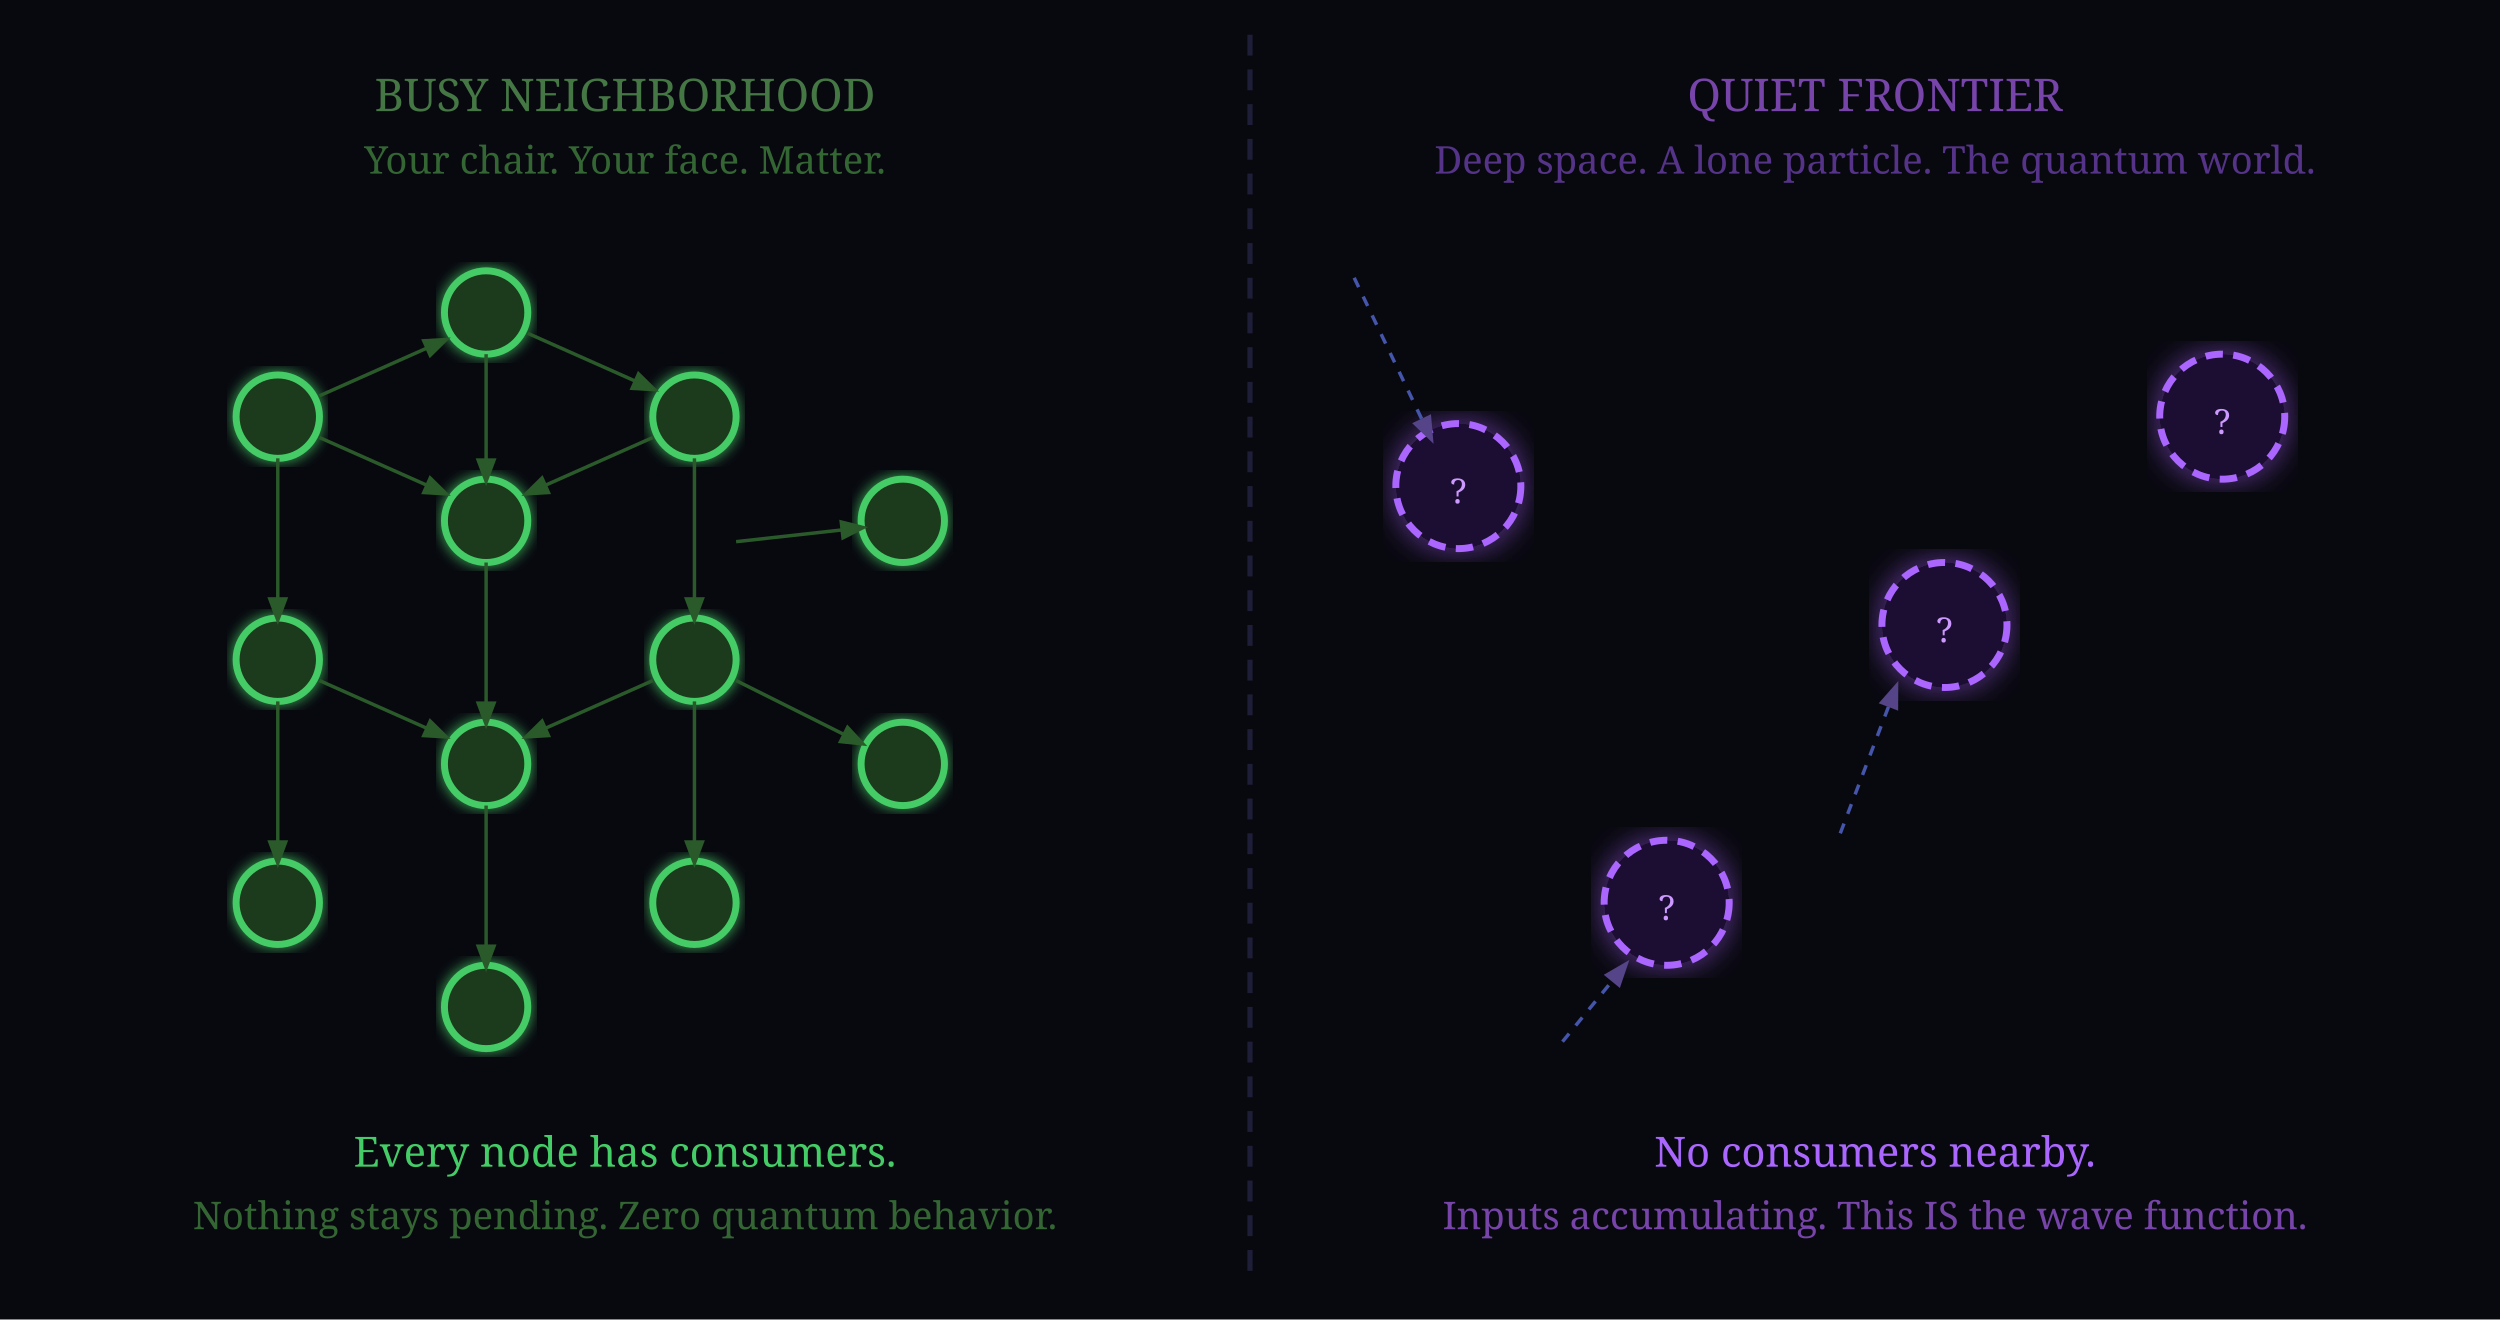
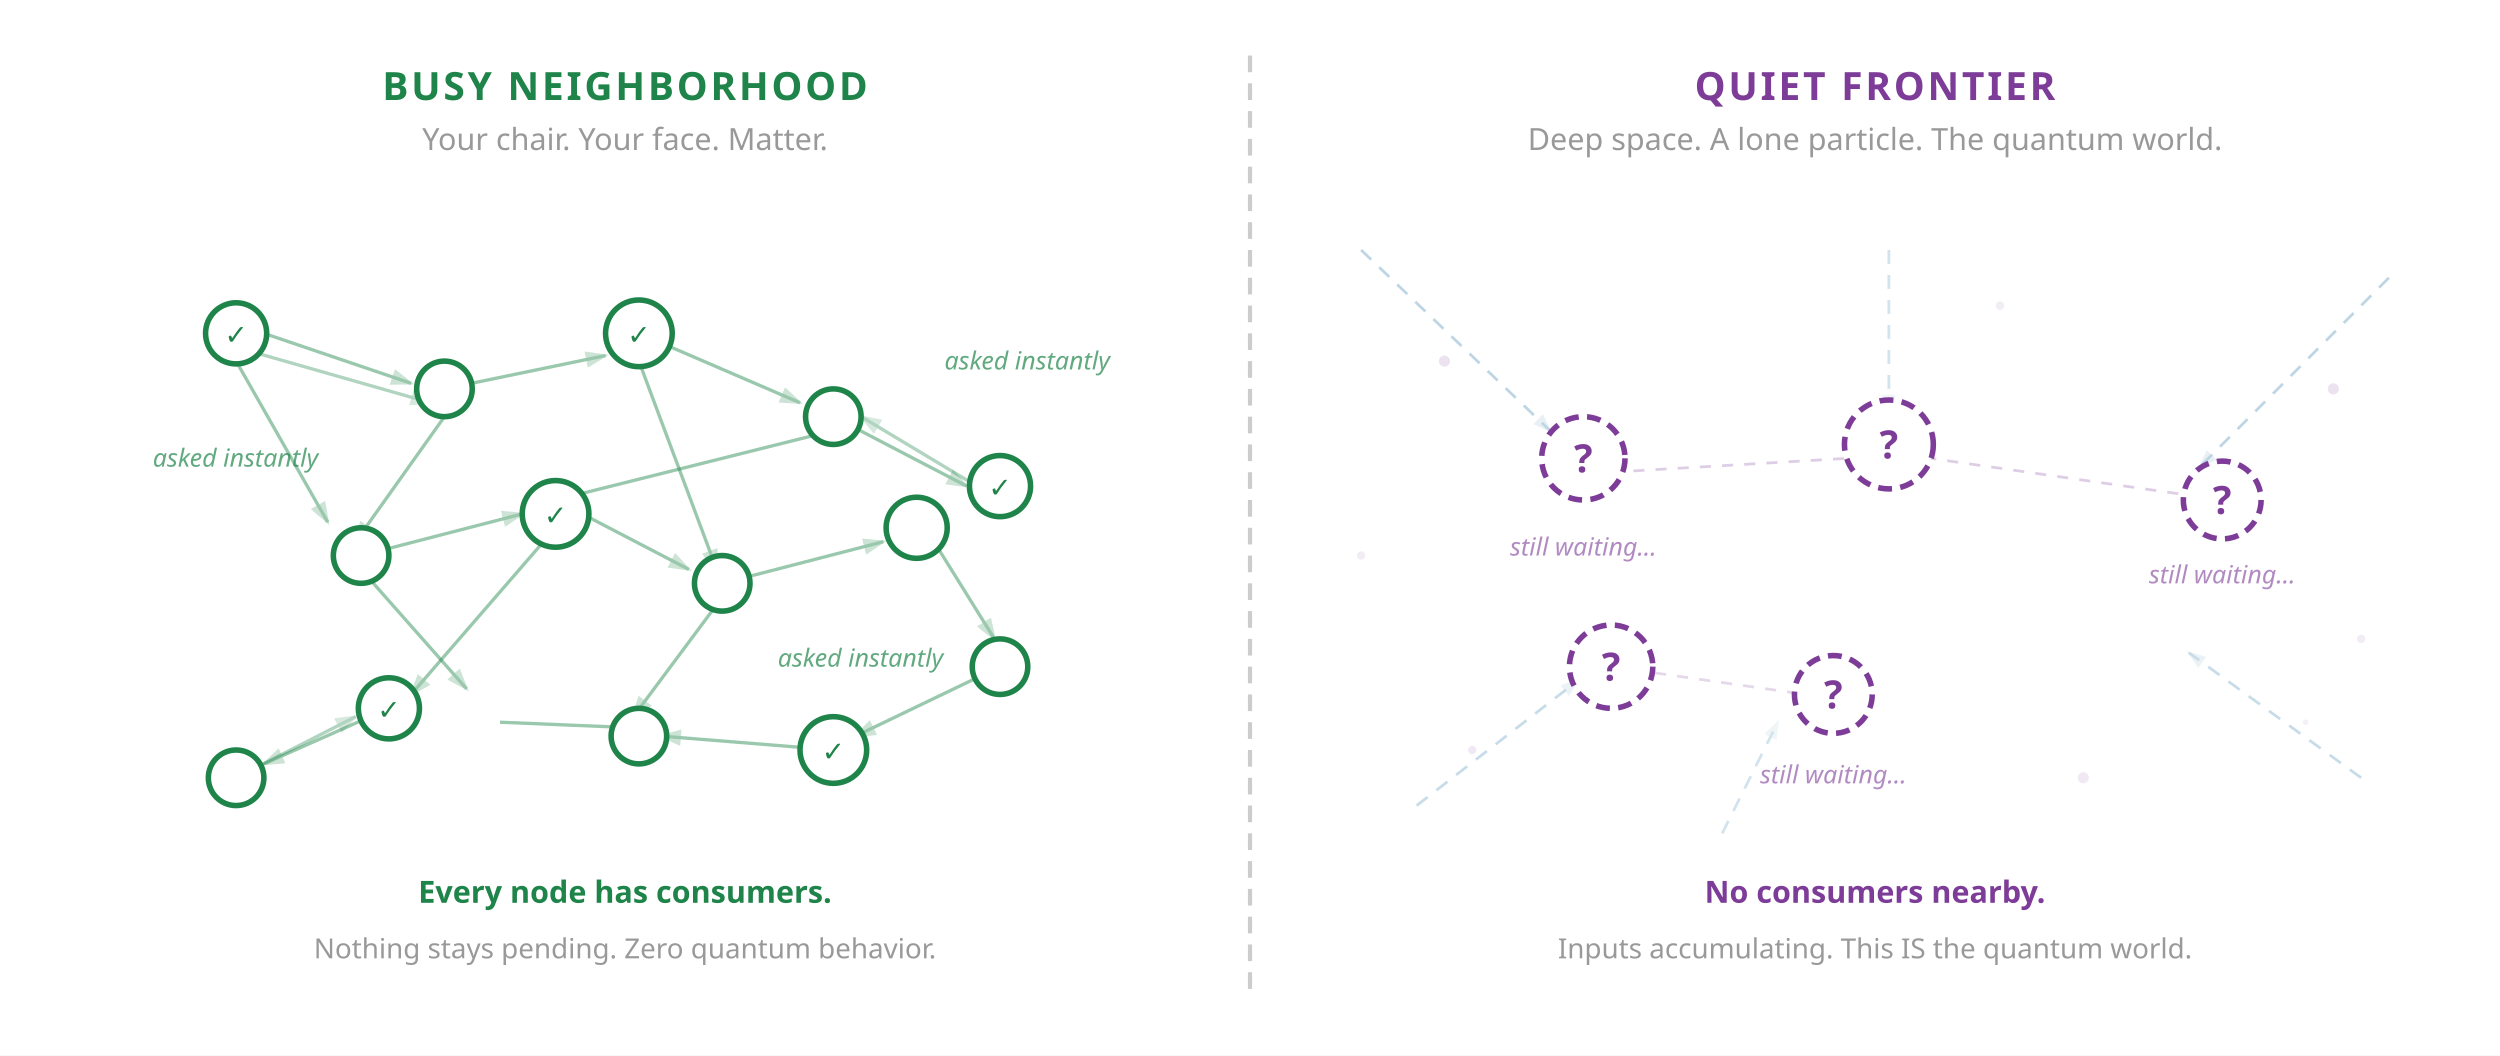
- <svg xmlns="http://www.w3.org/2000/svg" viewBox="0 0 720 380">
+ <svg xmlns="http://www.w3.org/2000/svg" viewBox="0 0 900 380" width="900" height="380" font-family="'DM Sans', sans-serif">
+   <rect width="900" height="380" fill="#ffffff" />
  <defs>
-     <marker id="ab" markerWidth="8" markerHeight="8" refX="6" refY="3" orient="auto">
-       <path d="M0,0 L0,6 L8,3 z" fill="#2a5a2a" />
+     <marker id="arrowGreen" markerWidth="7" markerHeight="5" refX="6" refY="2.5" orient="auto">
+       <polygon points="0 0, 7 2.5, 0 5" fill="#1e8449" opacity="0.5" />
    </marker>
-     <marker id="ap2" markerWidth="8" markerHeight="8" refX="6" refY="3" orient="auto">
-       <path d="M0,0 L0,6 L8,3 z" fill="#554488" />
+     <marker id="arrowBlue" markerWidth="7" markerHeight="5" refX="6" refY="2.5" orient="auto">
+       <polygon points="0 0, 7 2.5, 0 5" fill="#2471a3" opacity="0.35" />
    </marker>
-     <filter id="gg">
-       <feGaussianBlur stdDeviation="2" result="b" />
-       <feMerge>
-         <feMergeNode in="b" />
-         <feMergeNode in="SourceGraphic" />
-       </feMerge>
-     </filter>
-     <filter id="gp">
-       <feGaussianBlur stdDeviation="4" result="b" />
-       <feMerge>
-         <feMergeNode in="b" />
-         <feMergeNode in="SourceGraphic" />
-       </feMerge>
-     </filter>
  </defs>
-   <rect width="720" height="380" fill="#08080f" />
-   <line x1="360" y1="10" x2="360" y2="370" stroke="#1e1e38" stroke-width="1.5" stroke-dasharray="6,4" />
-   <text x="180" y="32" fill="#447744" font-size="13" text-anchor="middle" font-family="Georgia">BUSY NEIGHBORHOOD</text>
-   <text x="180" y="50" fill="#336633" font-size="11" text-anchor="middle" font-family="Georgia">Your chair. Your face. Matter.</text>
-   <circle cx="80" cy="120" r="12" fill="#1a3a1a" stroke="#44cc66" stroke-width="2" filter="url(#gg)" />
-   <circle cx="140" cy="90" r="12" fill="#1a3a1a" stroke="#44cc66" stroke-width="2" filter="url(#gg)" />
-   <circle cx="200" cy="120" r="12" fill="#1a3a1a" stroke="#44cc66" stroke-width="2" filter="url(#gg)" />
-   <circle cx="140" cy="150" r="12" fill="#1a3a1a" stroke="#44cc66" stroke-width="2" filter="url(#gg)" />
-   <circle cx="80" cy="190" r="12" fill="#1a3a1a" stroke="#44cc66" stroke-width="2" filter="url(#gg)" />
-   <circle cx="200" cy="190" r="12" fill="#1a3a1a" stroke="#44cc66" stroke-width="2" filter="url(#gg)" />
-   <circle cx="140" cy="220" r="12" fill="#1a3a1a" stroke="#44cc66" stroke-width="2" filter="url(#gg)" />
-   <circle cx="80" cy="260" r="12" fill="#1a3a1a" stroke="#44cc66" stroke-width="2" filter="url(#gg)" />
-   <circle cx="200" cy="260" r="12" fill="#1a3a1a" stroke="#44cc66" stroke-width="2" filter="url(#gg)" />
-   <circle cx="260" cy="150" r="12" fill="#1a3a1a" stroke="#44cc66" stroke-width="2" filter="url(#gg)" />
-   <circle cx="260" cy="220" r="12" fill="#1a3a1a" stroke="#44cc66" stroke-width="2" filter="url(#gg)" />
-   <circle cx="140" cy="290" r="12" fill="#1a3a1a" stroke="#44cc66" stroke-width="2" filter="url(#gg)" />
-   <line x1="92" y1="114" x2="128" y2="98" stroke="#2a5a2a" stroke-width="1" marker-end="url(#ab)" />
-   <line x1="152" y1="96" x2="188" y2="112" stroke="#2a5a2a" stroke-width="1" marker-end="url(#ab)" />
-   <line x1="140" y1="102" x2="140" y2="138" stroke="#2a5a2a" stroke-width="1" marker-end="url(#ab)" />
-   <line x1="92" y1="126" x2="128" y2="142" stroke="#2a5a2a" stroke-width="1" marker-end="url(#ab)" />
-   <line x1="188" y1="126" x2="152" y2="142" stroke="#2a5a2a" stroke-width="1" marker-end="url(#ab)" />
-   <line x1="80" y1="132" x2="80" y2="178" stroke="#2a5a2a" stroke-width="1" marker-end="url(#ab)" />
-   <line x1="200" y1="132" x2="200" y2="178" stroke="#2a5a2a" stroke-width="1" marker-end="url(#ab)" />
-   <line x1="140" y1="162" x2="140" y2="208" stroke="#2a5a2a" stroke-width="1" marker-end="url(#ab)" />
-   <line x1="92" y1="196" x2="128" y2="212" stroke="#2a5a2a" stroke-width="1" marker-end="url(#ab)" />
-   <line x1="188" y1="196" x2="152" y2="212" stroke="#2a5a2a" stroke-width="1" marker-end="url(#ab)" />
-   <line x1="212" y1="156" x2="248" y2="152" stroke="#2a5a2a" stroke-width="1" marker-end="url(#ab)" />
-   <line x1="212" y1="196" x2="248" y2="214" stroke="#2a5a2a" stroke-width="1" marker-end="url(#ab)" />
-   <line x1="80" y1="202" x2="80" y2="248" stroke="#2a5a2a" stroke-width="1" marker-end="url(#ab)" />
-   <line x1="200" y1="202" x2="200" y2="248" stroke="#2a5a2a" stroke-width="1" marker-end="url(#ab)" />
-   <line x1="140" y1="232" x2="140" y2="278" stroke="#2a5a2a" stroke-width="1" marker-end="url(#ab)" />
-   <text x="180" y="336" fill="#44cc66" font-size="12" text-anchor="middle" font-family="Georgia">Every node has consumers.</text>
-   <text x="180" y="354" fill="#336633" font-size="11" text-anchor="middle" font-family="Georgia">Nothing stays pending. Zero quantum behavior.</text>
-   <text x="540" y="32" fill="#7744aa" font-size="13" text-anchor="middle" font-family="Georgia">QUIET FRONTIER</text>
-   <text x="540" y="50" fill="#553388" font-size="11" text-anchor="middle" font-family="Georgia">Deep space. A lone particle. The quantum world.</text>
-   <circle cx="420" cy="140" r="18" fill="#1a0a30" stroke="#aa66ff" stroke-width="2" stroke-dasharray="5,3" filter="url(#gp)" />
-   <text x="420" y="145" fill="#cc99ff" font-size="10" text-anchor="middle" font-family="Georgia">?</text>
-   <circle cx="560" cy="180" r="18" fill="#1a0a30" stroke="#aa66ff" stroke-width="2" stroke-dasharray="5,3" filter="url(#gp)" />
-   <text x="560" y="185" fill="#cc99ff" font-size="10" text-anchor="middle" font-family="Georgia">?</text>
-   <circle cx="480" cy="260" r="18" fill="#1a0a30" stroke="#aa66ff" stroke-width="2" stroke-dasharray="5,3" filter="url(#gp)" />
-   <text x="480" y="265" fill="#cc99ff" font-size="10" text-anchor="middle" font-family="Georgia">?</text>
-   <circle cx="640" cy="120" r="18" fill="#1a0a30" stroke="#aa66ff" stroke-width="2" stroke-dasharray="5,3" filter="url(#gp)" />
-   <text x="640" y="125" fill="#cc99ff" font-size="10" text-anchor="middle" font-family="Georgia">?</text>
-   <line x1="390" y1="80" x2="412" y2="126" stroke="#4455aa" stroke-width="1" stroke-dasharray="3,3" marker-end="url(#ap2)" />
-   <line x1="530" y1="240" x2="546" y2="198" stroke="#4455aa" stroke-width="1" stroke-dasharray="3,3" marker-end="url(#ap2)" />
-   <line x1="450" y1="300" x2="468" y2="278" stroke="#4455aa" stroke-width="1" stroke-dasharray="3,3" marker-end="url(#ap2)" />
-   <text x="540" y="336" fill="#aa66ff" font-size="12" text-anchor="middle" font-family="Georgia">No consumers nearby.</text>
-   <text x="540" y="354" fill="#7744aa" font-size="11" text-anchor="middle" font-family="Georgia">Inputs accumulating. This IS the wave function.</text>
+   <line x1="450" y1="20" x2="450" y2="360" stroke="#cccccc" stroke-width="1.5" stroke-dasharray="6,4" />
+   <text x="225" y="36" text-anchor="middle" fill="#1e8449" font-size="14" font-weight="700" letter-spacing="1">BUSY NEIGHBORHOOD</text>
+   <text x="225" y="54" text-anchor="middle" fill="#999999" font-size="11">Your chair. Your face. Matter.</text>
+   <line x1="95" y1="120" x2="148" y2="138" stroke="#1e8449" stroke-width="1.2" opacity="0.45" marker-end="url(#arrowGreen)" />
+   <line x1="160" y1="140" x2="218" y2="128" stroke="#1e8449" stroke-width="1.2" opacity="0.45" marker-end="url(#arrowGreen)" />
+   <line x1="230" y1="120" x2="288" y2="145" stroke="#1e8449" stroke-width="1.2" opacity="0.45" marker-end="url(#arrowGreen)" />
+   <line x1="300" y1="150" x2="348" y2="175" stroke="#1e8449" stroke-width="1.2" opacity="0.45" marker-end="url(#arrowGreen)" />
+   <line x1="85" y1="130" x2="118" y2="188" stroke="#1e8449" stroke-width="1.2" opacity="0.45" marker-end="url(#arrowGreen)" />
+   <line x1="130" y1="200" x2="188" y2="185" stroke="#1e8449" stroke-width="1.2" opacity="0.45" marker-end="url(#arrowGreen)" />
+   <line x1="200" y1="180" x2="248" y2="205" stroke="#1e8449" stroke-width="1.2" opacity="0.45" marker-end="url(#arrowGreen)" />
+   <line x1="260" y1="210" x2="318" y2="195" stroke="#1e8449" stroke-width="1.2" opacity="0.45" marker-end="url(#arrowGreen)" />
+   <line x1="330" y1="185" x2="358" y2="230" stroke="#1e8449" stroke-width="1.2" opacity="0.45" marker-end="url(#arrowGreen)" />
+   <line x1="160" y1="150" x2="128" y2="195" stroke="#1e8449" stroke-width="1.2" opacity="0.45" marker-end="url(#arrowGreen)" />
+   <line x1="230" y1="130" x2="258" y2="205" stroke="#1e8449" stroke-width="1.2" opacity="0.45" marker-end="url(#arrowGreen)" />
+   <line x1="300" y1="155" x2="200" y2="180" stroke="#1e8449" stroke-width="1.2" opacity="0.45" marker-end="url(#arrowGreen)" />
+   <line x1="130" y1="205" x2="168" y2="248" stroke="#1e8449" stroke-width="1.2" opacity="0.45" marker-end="url(#arrowGreen)" />
+   <line x1="200" y1="190" x2="148" y2="250" stroke="#1e8449" stroke-width="1.2" opacity="0.45" marker-end="url(#arrowGreen)" />
+   <line x1="260" y1="215" x2="228" y2="258" stroke="#1e8449" stroke-width="1.2" opacity="0.45" marker-end="url(#arrowGreen)" />
+   <line x1="360" y1="240" x2="308" y2="265" stroke="#1e8449" stroke-width="1.2" opacity="0.45" marker-end="url(#arrowGreen)" />
+   <line x1="300" y1="270" x2="238" y2="265" stroke="#1e8449" stroke-width="1.2" opacity="0.45" marker-end="url(#arrowGreen)" />
+   <line x1="180" y1="260" x2="228" y2="262" stroke="#1e8449" stroke-width="1.2" opacity="0.45" marker-end="url(#arrowGreen)" />
+   <line x1="140" y1="255" x2="95" y2="275" stroke="#1e8449" stroke-width="1.2" opacity="0.45" marker-end="url(#arrowGreen)" />
+   <line x1="85" y1="280" x2="128" y2="258" stroke="#1e8449" stroke-width="1.2" opacity="0.35" marker-end="url(#arrowGreen)" />
+   <line x1="360" y1="180" x2="310" y2="150" stroke="#1e8449" stroke-width="1.2" opacity="0.35" marker-end="url(#arrowGreen)" />
+   <line x1="85" y1="125" x2="155" y2="145" stroke="#1e8449" stroke-width="1.2" opacity="0.35" marker-end="url(#arrowGreen)" />
+   <circle cx="85" cy="120" r="11" fill="#ffffff" stroke="#1e8449" stroke-width="2" />
+   <circle cx="160" cy="140" r="10" fill="#ffffff" stroke="#1e8449" stroke-width="2" />
+   <circle cx="230" cy="120" r="12" fill="#ffffff" stroke="#1e8449" stroke-width="2" />
+   <circle cx="300" cy="150" r="10" fill="#ffffff" stroke="#1e8449" stroke-width="2" />
+   <circle cx="360" cy="175" r="11" fill="#ffffff" stroke="#1e8449" stroke-width="2" />
+   <circle cx="130" cy="200" r="10" fill="#ffffff" stroke="#1e8449" stroke-width="2" />
+   <circle cx="200" cy="185" r="12" fill="#ffffff" stroke="#1e8449" stroke-width="2" />
+   <circle cx="260" cy="210" r="10" fill="#ffffff" stroke="#1e8449" stroke-width="2" />
+   <circle cx="330" cy="190" r="11" fill="#ffffff" stroke="#1e8449" stroke-width="2" />
+   <circle cx="85" cy="280" r="10" fill="#ffffff" stroke="#1e8449" stroke-width="2" />
+   <circle cx="140" cy="255" r="11" fill="#ffffff" stroke="#1e8449" stroke-width="2" />
+   <circle cx="230" cy="265" r="10" fill="#ffffff" stroke="#1e8449" stroke-width="2" />
+   <circle cx="300" cy="270" r="12" fill="#ffffff" stroke="#1e8449" stroke-width="2" />
+   <circle cx="360" cy="240" r="10" fill="#ffffff" stroke="#1e8449" stroke-width="2" />
+   <text x="85" y="124" text-anchor="middle" fill="#1e8449" font-size="10" font-weight="700">✓</text>
+   <text x="230" y="124" text-anchor="middle" fill="#1e8449" font-size="10" font-weight="700">✓</text>
+   <text x="200" y="189" text-anchor="middle" fill="#1e8449" font-size="10" font-weight="700">✓</text>
+   <text x="300" y="274" text-anchor="middle" fill="#1e8449" font-size="10" font-weight="700">✓</text>
+   <text x="140" y="259" text-anchor="middle" fill="#1e8449" font-size="10" font-weight="700">✓</text>
+   <text x="360" y="179" text-anchor="middle" fill="#1e8449" font-size="10" font-weight="700">✓</text>
+   <text x="340" y="133" fill="#1e8449" font-size="9" opacity="0.7" font-style="italic">asked instantly</text>
+   <text x="55" y="168" fill="#1e8449" font-size="9" opacity="0.7" font-style="italic">asked instantly</text>
+   <text x="280" y="240" fill="#1e8449" font-size="9" opacity="0.7" font-style="italic">asked instantly</text>
+   <text x="225" y="325" text-anchor="middle" fill="#1e8449" font-size="11" font-weight="600">Every node has consumers.</text>
+   <text x="225" y="345" text-anchor="middle" fill="#999999" font-size="10">Nothing stays pending. Zero quantum behavior.</text>
+   <text x="675" y="36" text-anchor="middle" fill="#7d3c98" font-size="14" font-weight="700" letter-spacing="1">QUIET FRONTIER</text>
+   <text x="675" y="54" text-anchor="middle" fill="#999999" font-size="11">Deep space. A lone particle. The quantum world.</text>
+   <line x1="490" y1="90" x2="558" y2="155" stroke="#2471a3" stroke-width="1" opacity="0.3" stroke-dasharray="5,4" marker-end="url(#arrowBlue)" />
+   <line x1="860" y1="100" x2="792" y2="168" stroke="#2471a3" stroke-width="1" opacity="0.3" stroke-dasharray="5,4" marker-end="url(#arrowBlue)" />
+   <line x1="510" y1="290" x2="568" y2="245" stroke="#2471a3" stroke-width="1" opacity="0.25" stroke-dasharray="5,4" marker-end="url(#arrowBlue)" />
+   <line x1="850" y1="280" x2="788" y2="235" stroke="#2471a3" stroke-width="1" opacity="0.25" stroke-dasharray="5,4" marker-end="url(#arrowBlue)" />
+   <line x1="680" y1="90" x2="680" y2="148" stroke="#2471a3" stroke-width="1" opacity="0.2" stroke-dasharray="5,4" marker-end="url(#arrowBlue)" />
+   <line x1="620" y1="300" x2="640" y2="260" stroke="#2471a3" stroke-width="1" opacity="0.2" stroke-dasharray="5,4" marker-end="url(#arrowBlue)" />
+   <line x1="580" y1="170" x2="665" y2="165" stroke="#7d3c98" stroke-width="1" opacity="0.25" stroke-dasharray="4,4" />
+   <line x1="800" y1="180" x2="695" y2="165" stroke="#7d3c98" stroke-width="1" opacity="0.25" stroke-dasharray="4,4" />
+   <line x1="580" y1="240" x2="650" y2="250" stroke="#7d3c98" stroke-width="1" opacity="0.2" stroke-dasharray="4,4" />
+   <circle cx="570" cy="165" r="15" fill="#ffffff" stroke="#7d3c98" stroke-width="2" stroke-dasharray="5,3" />
+   <circle cx="680" cy="160" r="16" fill="#ffffff" stroke="#7d3c98" stroke-width="2" stroke-dasharray="5,3" />
+   <circle cx="800" cy="180" r="14" fill="#ffffff" stroke="#7d3c98" stroke-width="2" stroke-dasharray="5,3" />
+   <circle cx="580" cy="240" r="15" fill="#ffffff" stroke="#7d3c98" stroke-width="2" stroke-dasharray="5,3" />
+   <circle cx="660" cy="250" r="14" fill="#ffffff" stroke="#7d3c98" stroke-width="2" stroke-dasharray="5,3" />
+   <text x="570" y="170" text-anchor="middle" fill="#7d3c98" font-size="14" font-weight="700">?</text>
+   <text x="680" y="165" text-anchor="middle" fill="#7d3c98" font-size="14" font-weight="700">?</text>
+   <text x="800" y="185" text-anchor="middle" fill="#7d3c98" font-size="14" font-weight="700">?</text>
+   <text x="580" y="245" text-anchor="middle" fill="#7d3c98" font-size="14" font-weight="700">?</text>
+   <text x="660" y="255" text-anchor="middle" fill="#7d3c98" font-size="14" font-weight="700">?</text>
+   <text x="570" y="200" text-anchor="middle" fill="#7d3c98" font-size="9" opacity="0.6" font-style="italic">still waiting...</text>
+   <text x="800" y="210" text-anchor="middle" fill="#7d3c98" font-size="9" opacity="0.6" font-style="italic">still waiting...</text>
+   <text x="660" y="282" text-anchor="middle" fill="#7d3c98" font-size="9" opacity="0.6" font-style="italic">still waiting...</text>
+   <circle cx="520" cy="130" r="2" fill="#7d3c98" opacity="0.15" />
+   <circle cx="840" cy="140" r="2" fill="#7d3c98" opacity="0.15" />
+   <circle cx="750" cy="280" r="2" fill="#7d3c98" opacity="0.12" />
+   <circle cx="530" cy="270" r="1.5" fill="#7d3c98" opacity="0.12" />
+   <circle cx="850" cy="230" r="1.5" fill="#7d3c98" opacity="0.1" />
+   <circle cx="490" cy="200" r="1.5" fill="#7d3c98" opacity="0.1" />
+   <circle cx="720" cy="110" r="1.5" fill="#7d3c98" opacity="0.1" />
+   <circle cx="830" cy="260" r="1" fill="#7d3c98" opacity="0.08" />
+   <text x="675" y="325" text-anchor="middle" fill="#7d3c98" font-size="11" font-weight="600">No consumers nearby.</text>
+   <text x="675" y="345" text-anchor="middle" fill="#999999" font-size="10">Inputs accumulating. This IS the quantum world.</text>
</svg>
